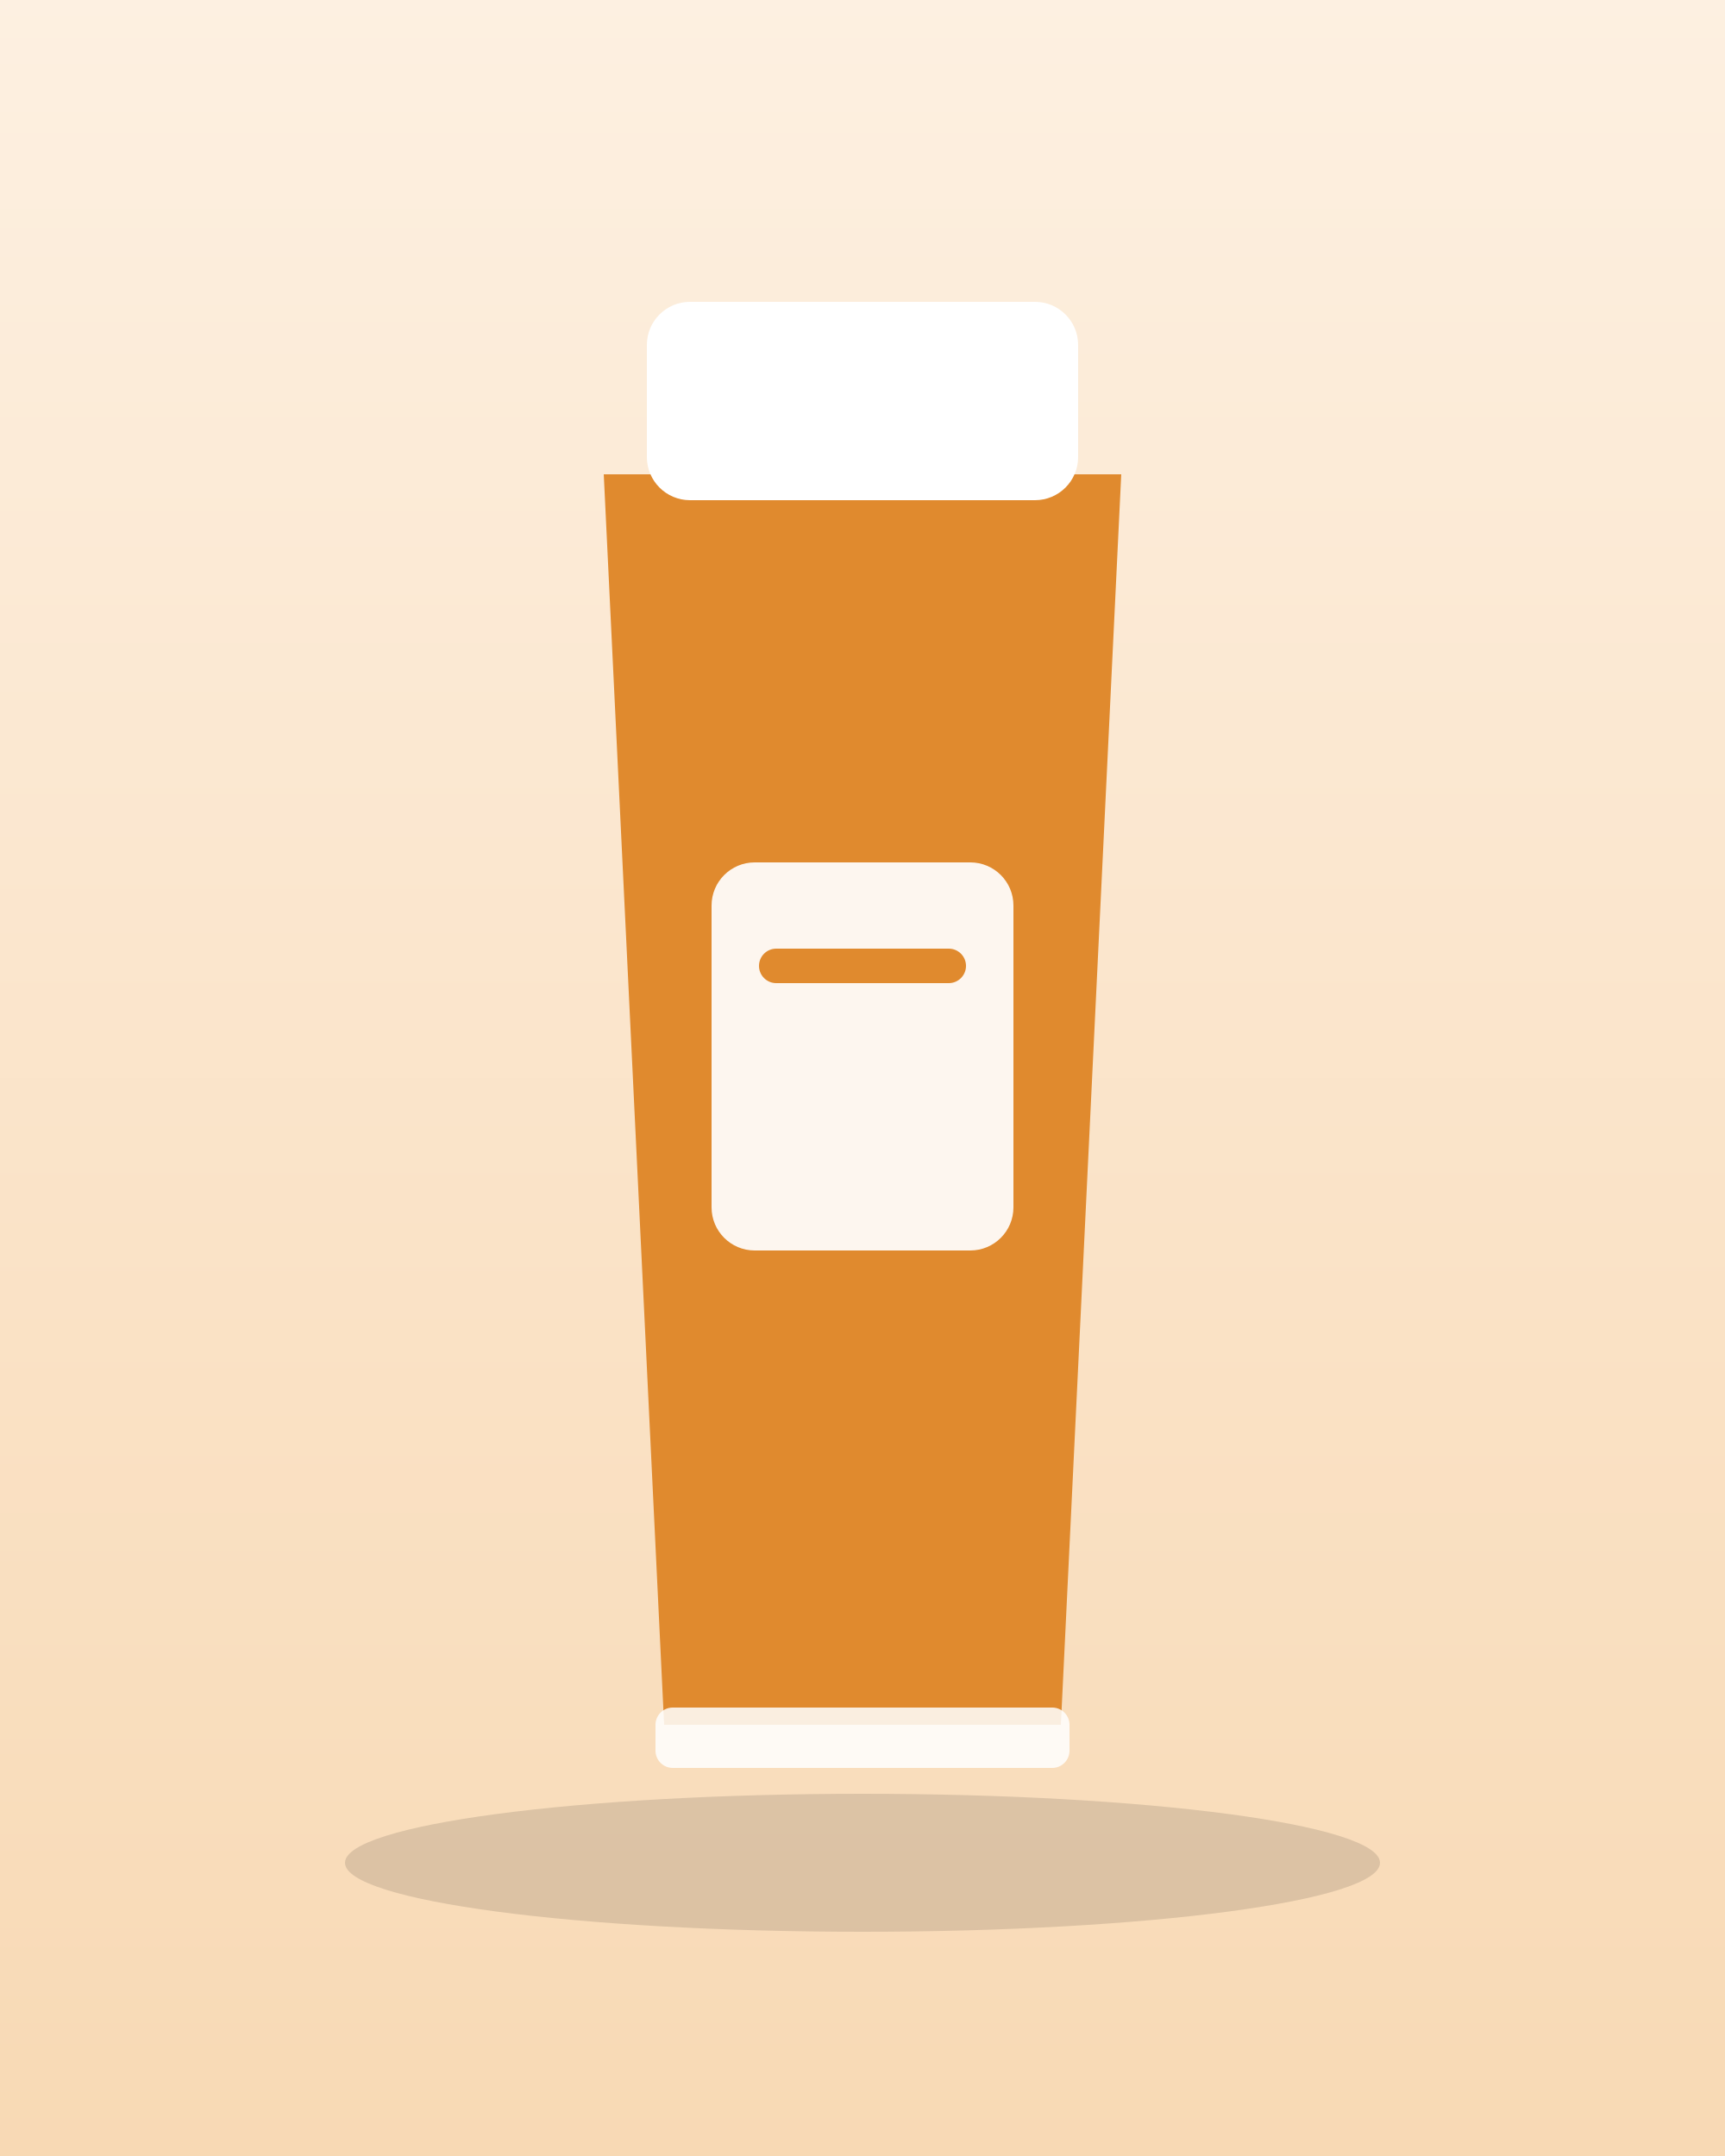
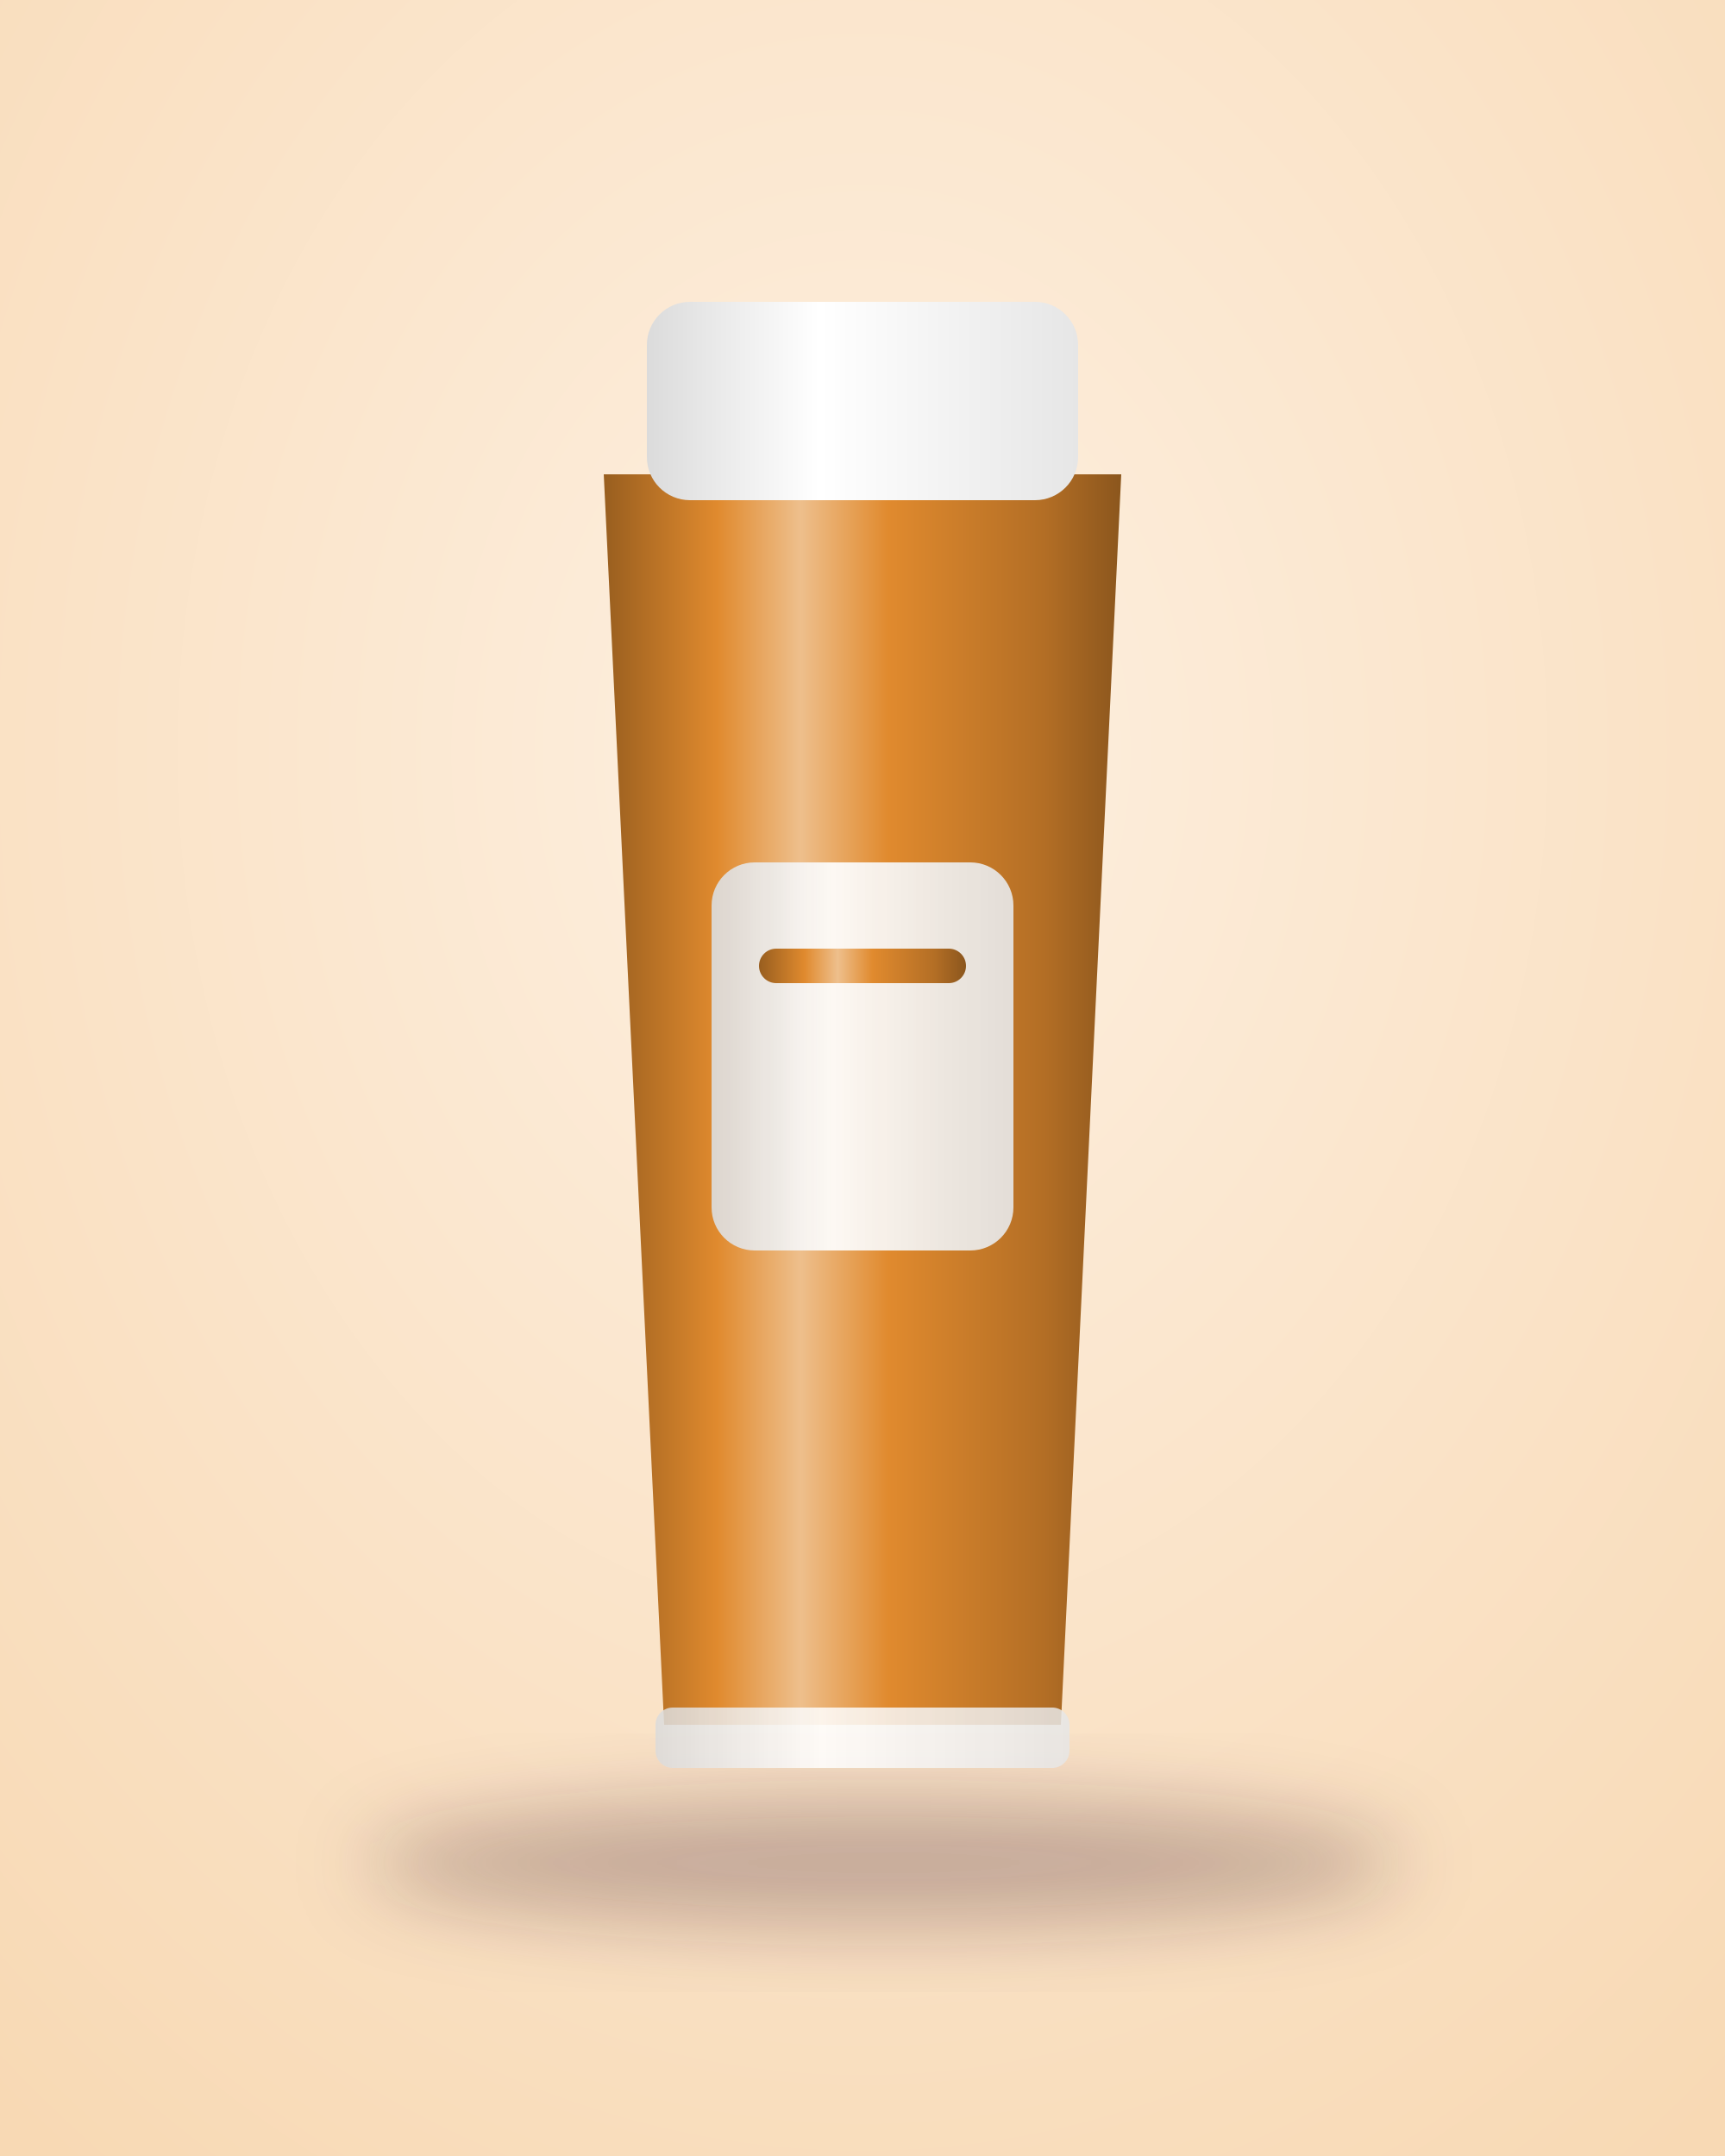
<svg xmlns="http://www.w3.org/2000/svg" viewBox="0 0 400 500">
  <defs>
-     <linearGradient id="g" x1="0" y1="0" x2="0" y2="1">
+     <radialGradient id="g" cx=".5" cy=".35" r=".8">
      <stop offset="0" stop-color="#fdf0e1" />
      <stop offset="1" stop-color="#f8d9b4" />
+     </radialGradient>
+     <linearGradient id="m" x1="0" y1="0" x2="1" y2="0">
+       <stop offset="0" stop-color="#985e1f" />
+       <stop offset=".22" stop-color="#e08a2e" />
+       <stop offset=".38" stop-color="#eebf8c" />
+       <stop offset=".55" stop-color="#e08a2e" />
+       <stop offset=".85" stop-color="#b36e25" />
+       <stop offset="1" stop-color="#8b561d" />
    </linearGradient>
+     <linearGradient id="l" x1="0" y1="0" x2="1" y2="0">
+       <stop offset="0" stop-color="#dbdbdb" />
+       <stop offset=".4" stop-color="#ffffff" />
+       <stop offset="1" stop-color="#e6e6e6" />
+     </linearGradient>
+     <filter id="b" x="-20%" y="-50%" width="140%" height="200%">
+       <feGaussianBlur stdDeviation="9" />
+     </filter>
  </defs>
  <rect width="400" height="500" fill="url(#g)" />
-   <ellipse cx="200" cy="432" rx="120" ry="16" fill="#000" opacity=".12" />
+   <ellipse cx="205" cy="432" rx="120" ry="15" fill="#3a1428" opacity=".28" filter="url(#b)" />
  <g>
-     <path d="M140 110 L260 110 L246 400 L154 400 Z" fill="#e08a2e" />
-     <rect x="150" y="70" width="100" height="46" rx="10" fill="#ffffff" />
-     <rect x="152" y="396" width="96" height="14" rx="4" fill="#ffffff" opacity=".85" />
-     <rect x="165" y="200" width="70" height="90" rx="10" fill="#ffffff" opacity=".92" />
-     <rect x="176" y="220" width="48" height="8" rx="4" fill="#e08a2e" />
+     <path d="M140 110 L260 110 L246 400 L154 400 Z" fill="url(#m)" />
+     <rect x="150" y="70" width="100" height="46" rx="10" fill="url(#l)" />
+     <rect x="152" y="396" width="96" height="14" rx="4" fill="url(#l)" opacity=".85" />
+     <rect x="165" y="200" width="70" height="90" rx="10" fill="url(#l)" opacity=".92" />
+     <rect x="176" y="220" width="48" height="8" rx="4" fill="url(#m)" />
  </g>
</svg>
